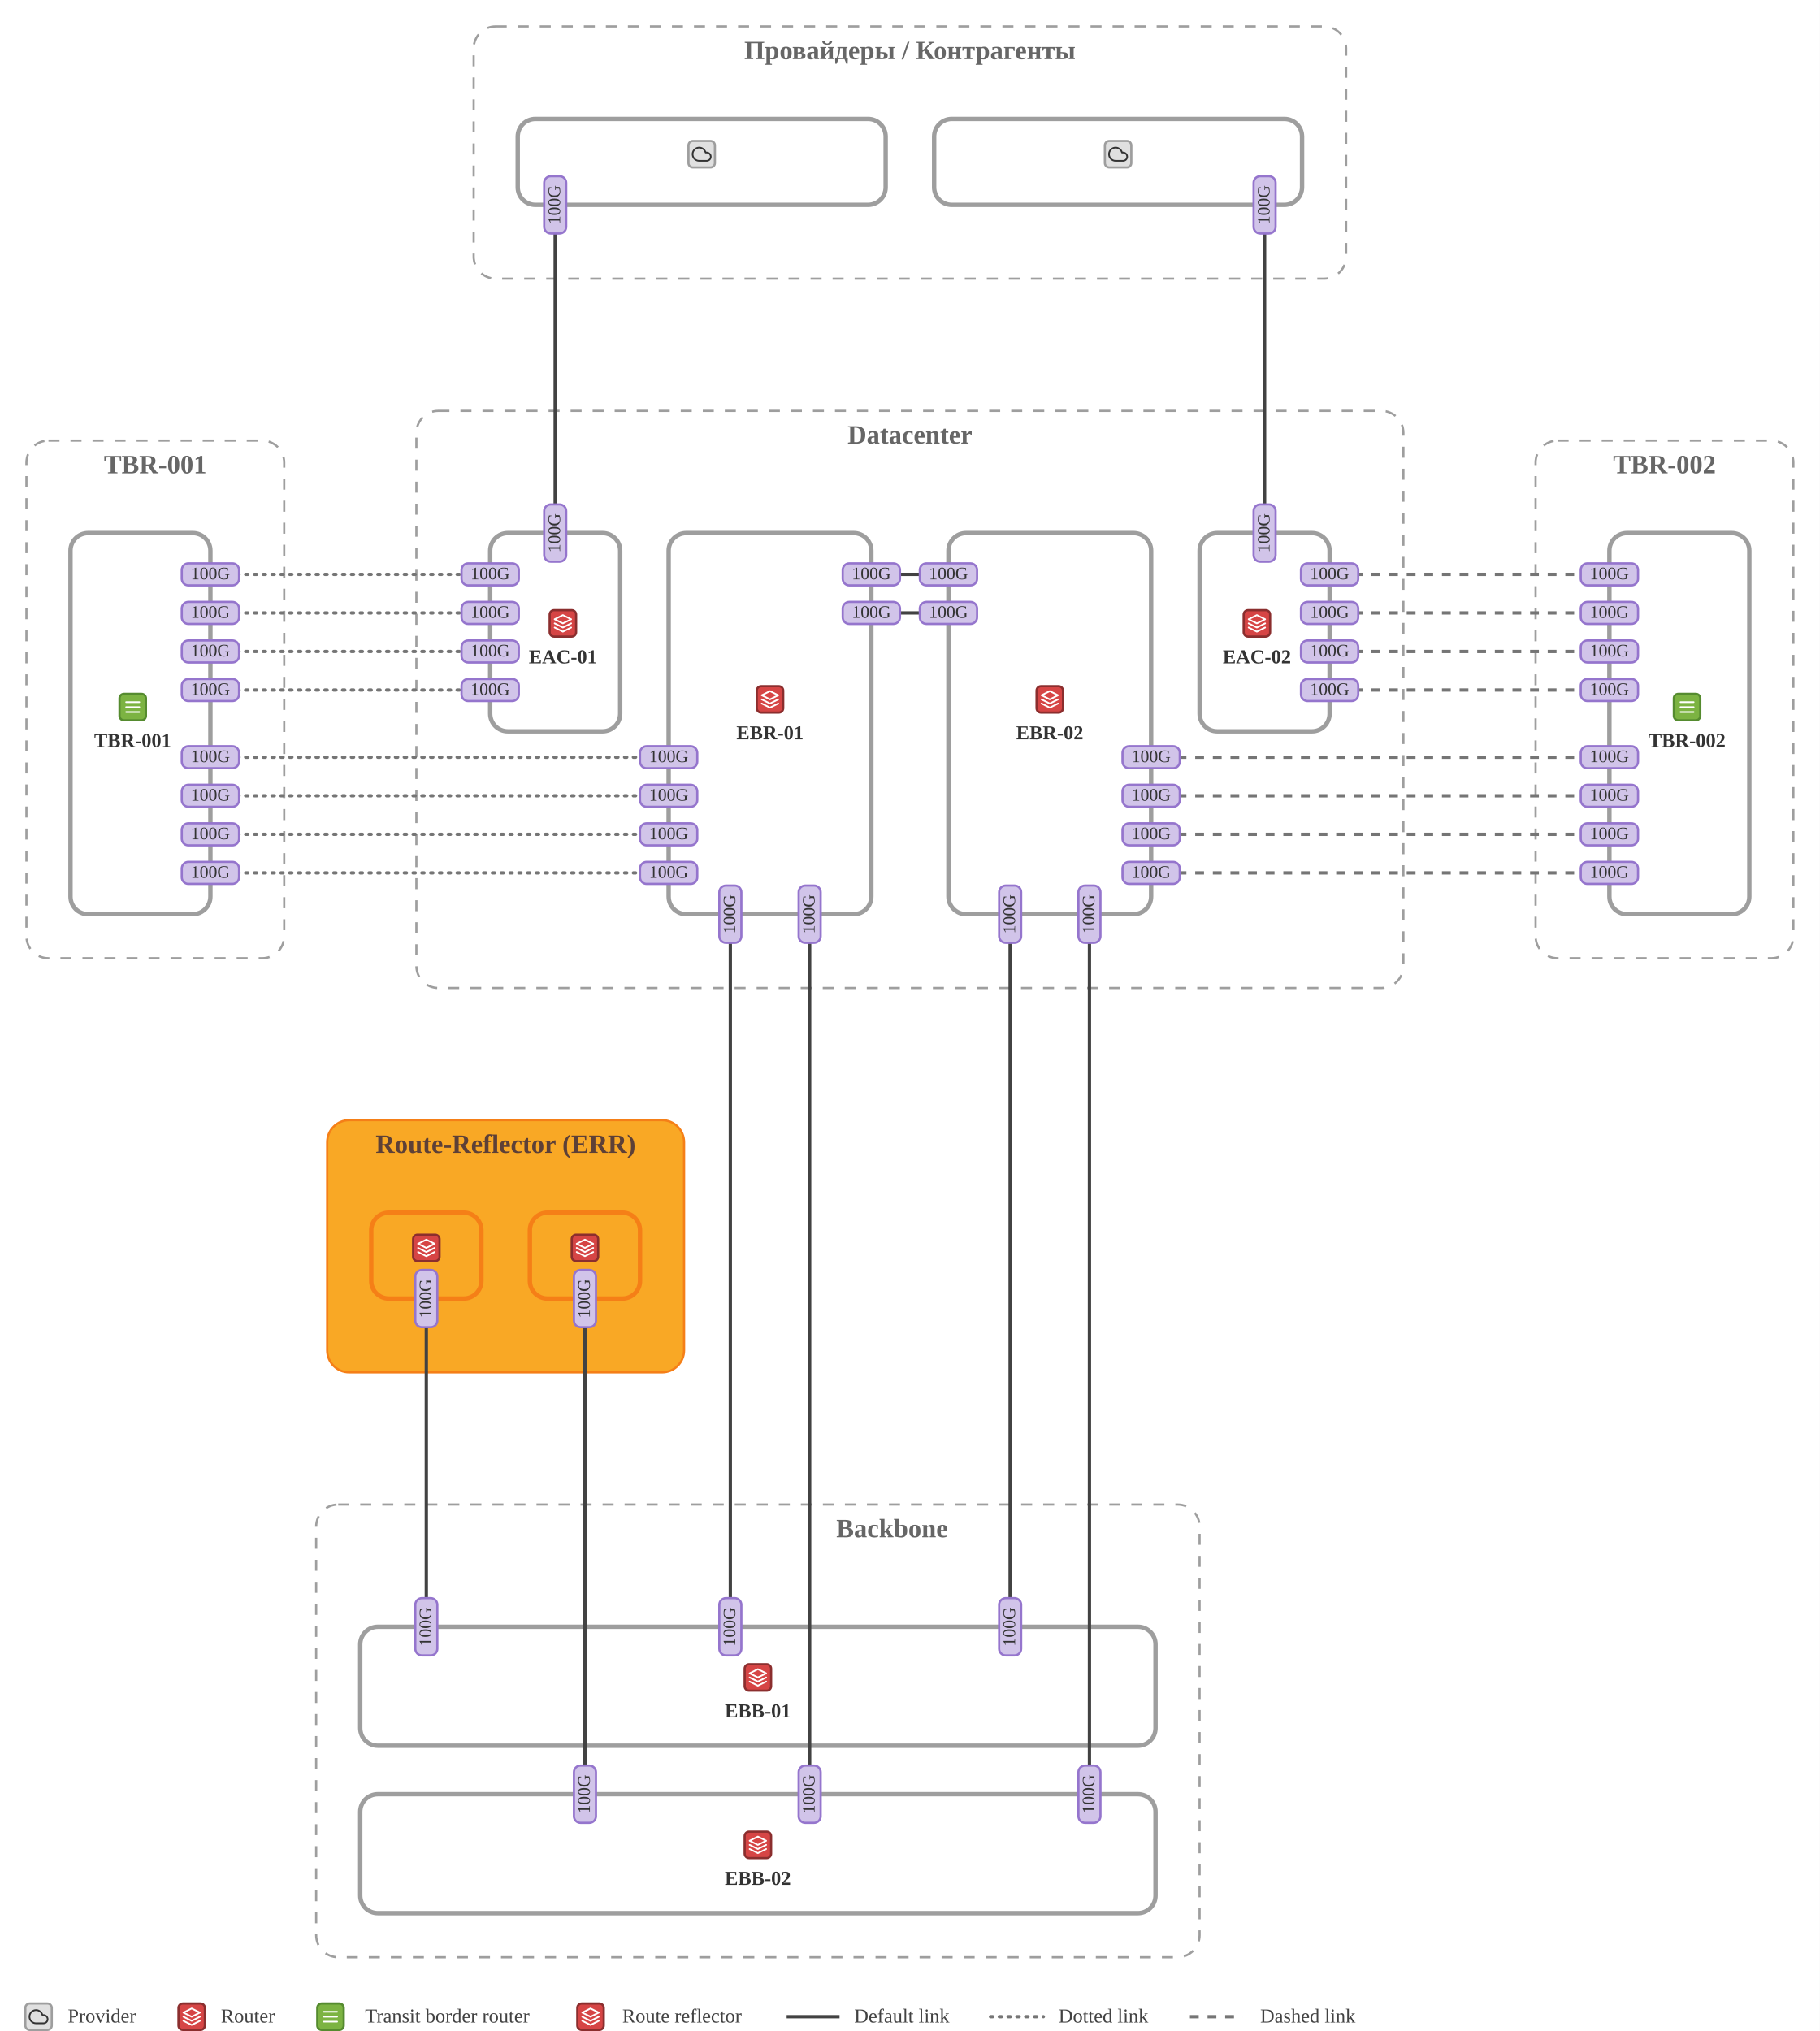
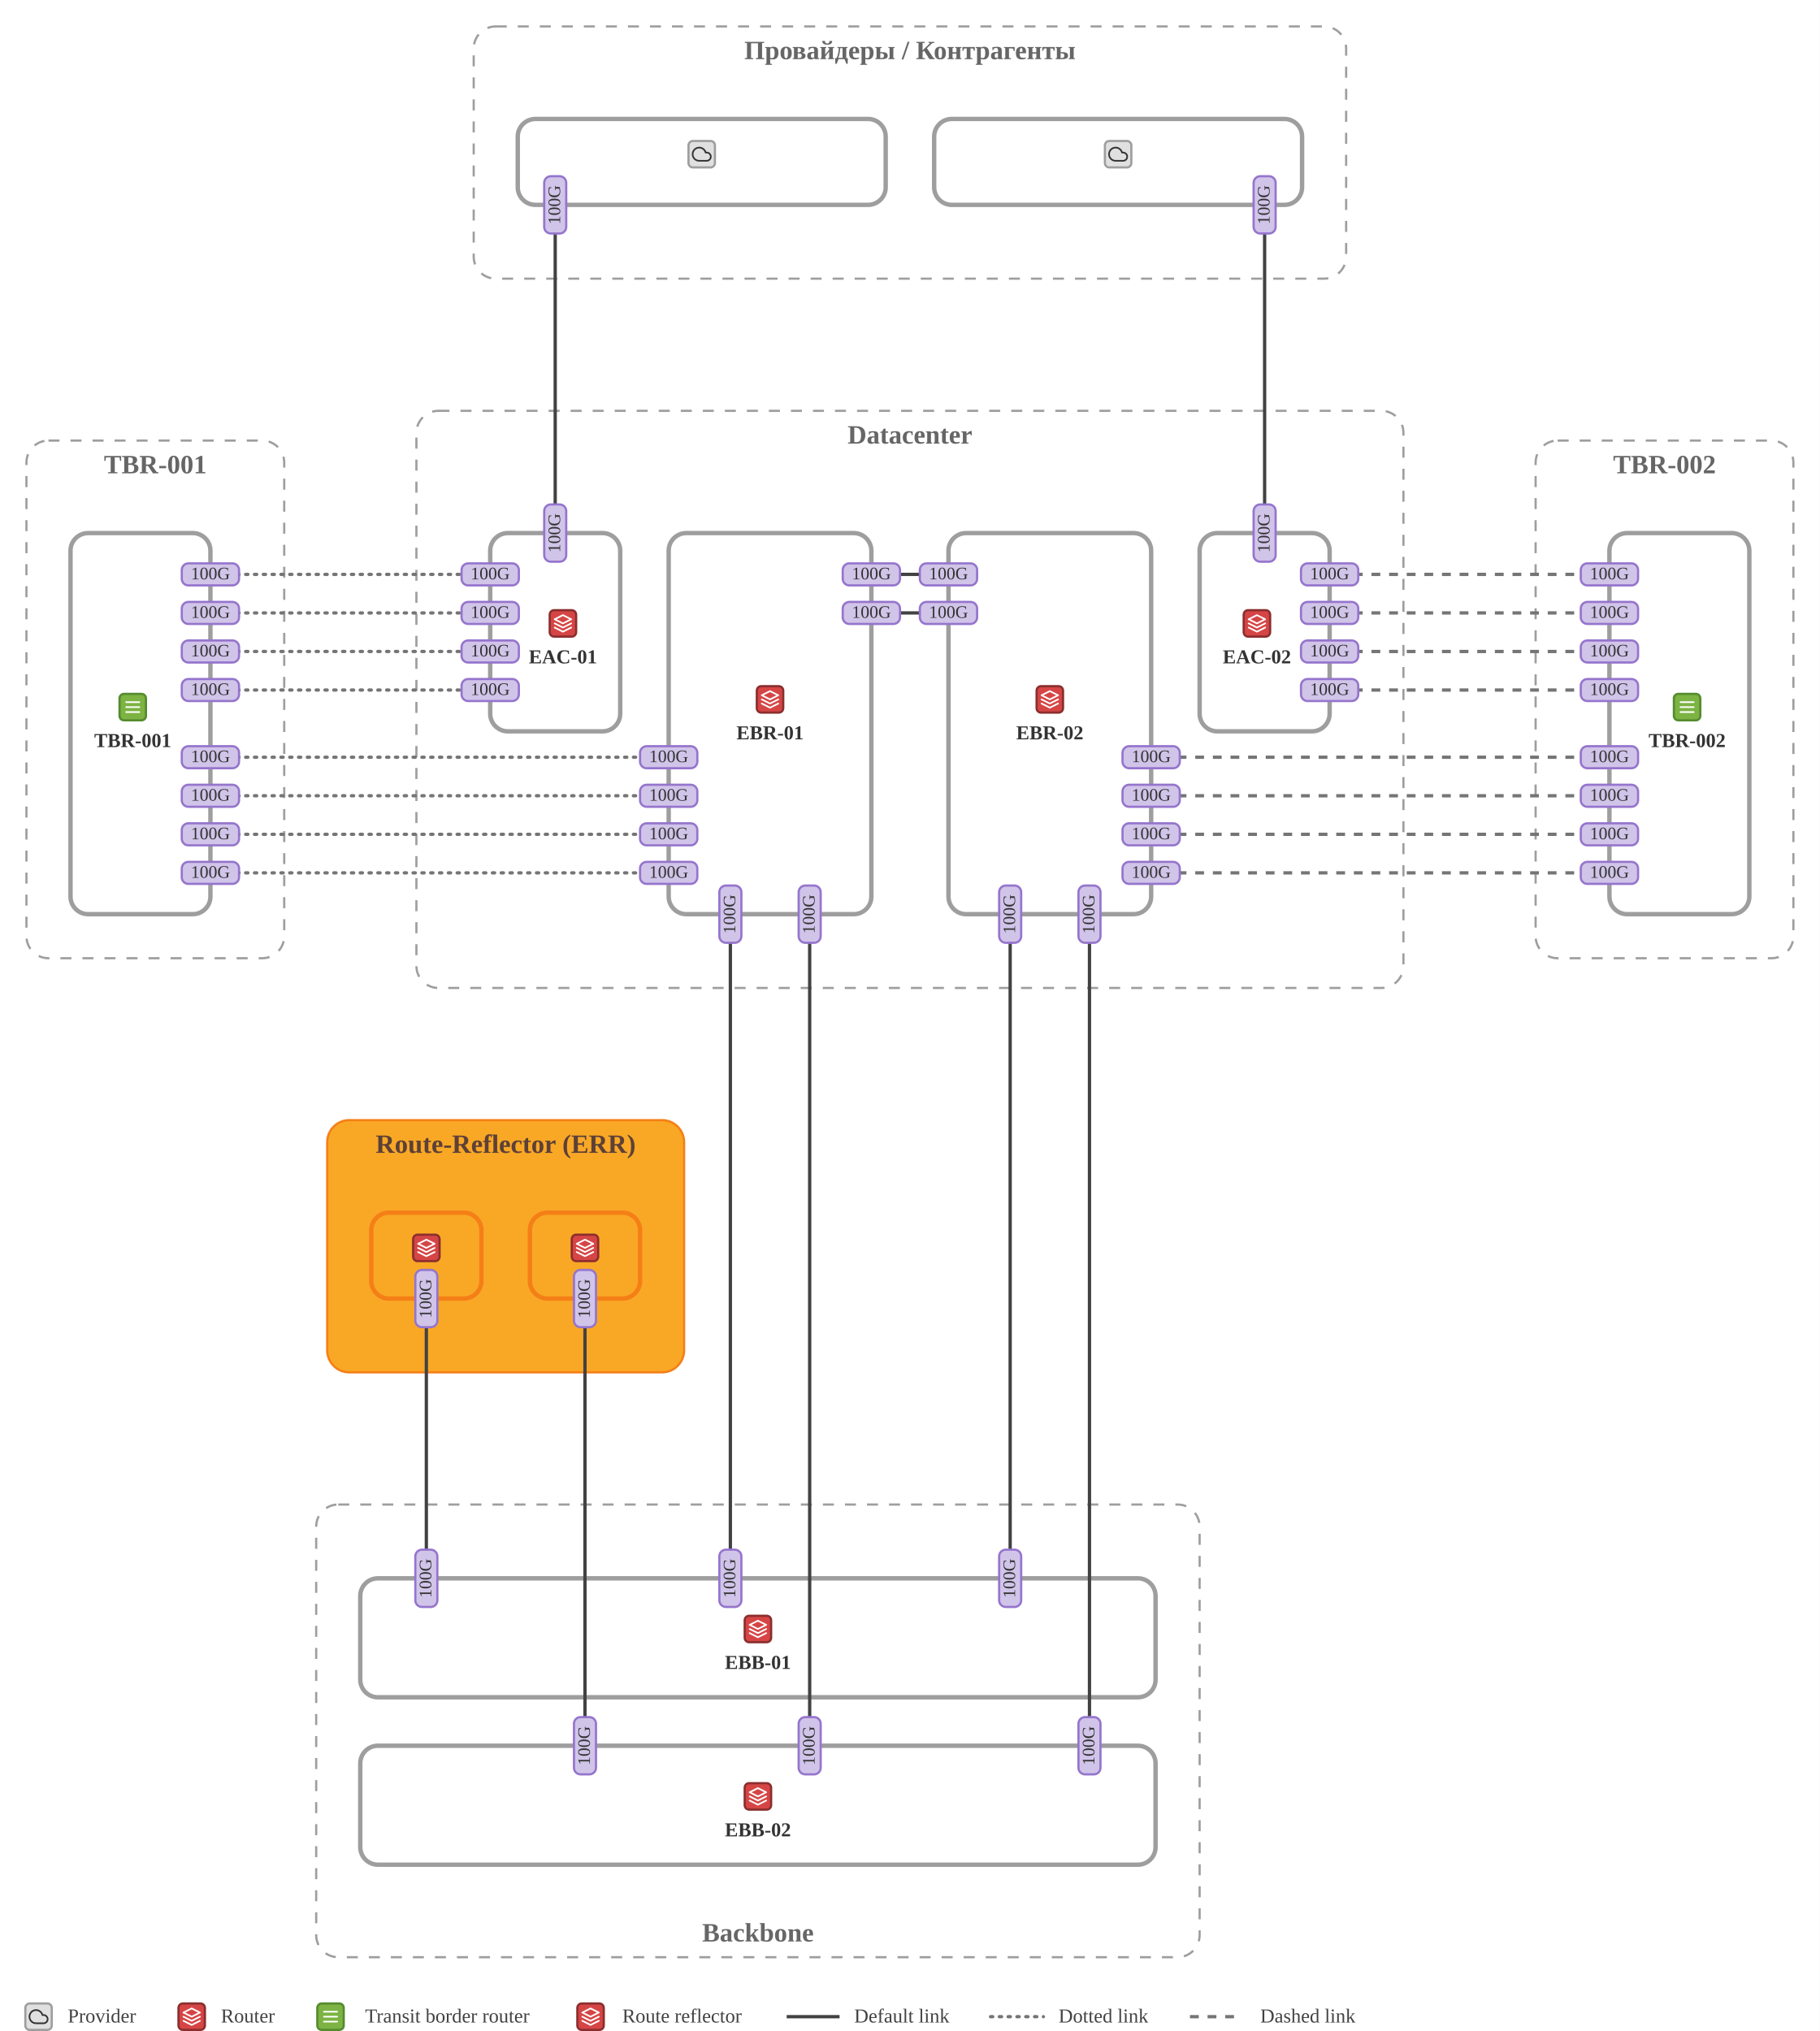
<svg xmlns="http://www.w3.org/2000/svg" class="portograph network" viewBox="0 0 826.039 922" width="826.039" height="922">
  <defs>
    <style type="text/css">.pg-canvas{fill:#ffffff}
.group-box{fill:none;stroke:#9e9e9e;stroke-dasharray:5 5}
.group-label{fill:#666666}
.node-body{fill:#ffffff;stroke:#9e9e9e}
.node-label{fill:#333333}
.node-description{fill:#333333;fill-opacity:0.8}
.icon-tile{fill:#ffffff;stroke:#9e9e9e}
.node-icon{fill:none;stroke:#333333;stroke-linecap:round;stroke-linejoin:round}
.pill{fill:#d1c4e9;stroke:#9575cd}
.pill-label{fill:#333333}
.link-line{fill:none;stroke:#424242}
.link-label{fill:#666666}
.legend-label{fill:#424242}
.overlay-line{stroke:#607d8b;stroke-opacity:0.45}
.overlay-endpoint{fill:#607d8b;stroke:none}
.icon-tile.provider{fill:#e0e0e0;stroke:#9e9e9e}
.node-icon.provider{stroke:#333333}
.icon-tile.router{fill:#d64545;stroke:#8b2e2e}
.node-icon.router{stroke:#ffffff}
.icon-tile.tbr{fill:#7cb342;stroke:#558b2f}
.node-icon.tbr{stroke:#ffffff}
.icon-tile.rr{fill:#d64545;stroke:#8b2e2e}
.node-icon.rr{stroke:#ffffff}
.node-body.rr{fill:#f9a825;stroke:#f57f17}
.group-box.rr{fill:#f9a825;stroke:#f57f17;stroke-dasharray:none}
.group-label.rr{fill:#5d4037}
.node-label.rr{fill:#ffffff}
.link-line.dotted{stroke:#757575;stroke-dasharray:1 3;stroke-linecap:round}
.link-line.dashed{stroke:#757575;stroke-dasharray:4 4}
.pg-w-1{stroke-width:1px!important}
.pg-w-1_5{stroke-width:1.5px!important}
.pg-w-2{stroke-width:2px!important}
.pg-f-8-400{font-family:Arial, Helvetica, sans-serif!important;font-size:8px!important;font-weight:400!important;letter-spacing:normal!important;font-stretch:normal!important;text-transform:none!important;word-spacing:normal!important;writing-mode:horizontal-tb!important;dominant-baseline:auto!important}
.pg-f-9-700{font-family:Arial, Helvetica, sans-serif!important;font-size:9px!important;font-weight:700!important;letter-spacing:normal!important;font-stretch:normal!important;text-transform:none!important;word-spacing:normal!important;writing-mode:horizontal-tb!important;dominant-baseline:auto!important}
.pg-f-12-700{font-family:Arial, Helvetica, sans-serif!important;font-size:12px!important;font-weight:700!important;letter-spacing:normal!important;font-stretch:normal!important;text-transform:none!important;word-spacing:normal!important;writing-mode:horizontal-tb!important;dominant-baseline:auto!important}
.pg-f-9-400{font-family:Arial, Helvetica, sans-serif!important;font-size:9px!important;font-weight:400!important;letter-spacing:normal!important;font-stretch:normal!important;text-transform:none!important;word-spacing:normal!important;writing-mode:horizontal-tb!important;dominant-baseline:auto!important}</style>
    <symbol id="pg-icon-cloud" viewBox="0 0 24 24">
      <path d="M18 10h-1.26A8 8 0 109 20h9a5 5 0 000-10z" />
    </symbol>
    <symbol id="pg-icon-router" viewBox="0 0 24 24">
      <path d="M12 2L2 7l10 5 10-5-10-5zM2 17l10 5 10-5M2 12l10 5 10-5" />
    </symbol>
    <symbol id="pg-icon-switch" viewBox="0 0 24 24">
      <path d="M4 6h16M4 12h16M4 18h16" />
    </symbol>
  </defs>
  <rect class="pg-canvas" x="0" y="0" width="826.039" height="922" />
  <g class="groups">
    <g class="group" data-id="providers" data-node-class="provider">
      <rect class="group-box provider pg-w-1" x="215.015" y="12" width="396.01" height="114.5" rx="10" ry="10" />
    </g>
    <g class="group" data-id="datacenter" data-node-class="router">
      <rect class="group-box router pg-w-1" x="189.01" y="186.5" width="448.02" height="262" rx="10" ry="10" />
    </g>
    <g class="group" data-id="tbr-left" data-node-class="tbr">
      <rect class="group-box tbr pg-w-1" x="12" y="200" width="117.01" height="235" rx="10" ry="10" />
    </g>
    <g class="group" data-id="tbr-right" data-node-class="tbr">
      <rect class="group-box tbr pg-w-1" x="697.029" y="200" width="117.01" height="235" rx="10" ry="10" />
    </g>
    <g class="group" data-id="route-reflector" data-node-class="rr">
      <rect class="group-box rr pg-w-1" x="148.524" y="508.5" width="162" height="114.5" rx="10" ry="10" />
    </g>
    <g class="group" data-id="backbone" data-node-class="router">
      <rect class="group-box router pg-w-1" x="143.524" y="683" width="400.995" height="205.5" rx="10" ry="10" />
    </g>
  </g>
  <g class="nodes crossed-bars">
    <g class="node router" data-owner="EBB-01">
-       <rect class="node-body router pg-w-2" x="163.524" y="738.5" width="360.995" height="54" rx="8" ry="8" />
+       <rect class="node-body router pg-w-2" x="163.524" y="716.5" width="360.995" height="54" rx="8" ry="8" />
    </g>
  </g>
  <g class="links">
    <g class="link" data-id="link-1">
      <path class="link-line pg-w-1_5" d="M252.015 93 L252.015 242" />
    </g>
    <g class="link" data-id="link-2">
      <path class="link-line pg-w-1_5" d="M574.024 93 L574.024 242" />
    </g>
    <g class="link" data-id="link-3">
      <path class="link-line pg-w-1_5" d="M395.52 278.25 L430.52 278.25" />
    </g>
    <g class="link" data-id="link-4">
      <path class="link-line pg-w-1_5" d="M395.52 260.75 L430.52 260.75" />
    </g>
    <g class="link dotted" data-id="link-5">
      <path class="link-line dotted pg-w-1_5" d="M95.51 260.75 L222.51 260.75" />
    </g>
    <g class="link dotted" data-id="link-6">
      <path class="link-line dotted pg-w-1_5" d="M95.51 343.75 L303.52 343.75" />
    </g>
    <g class="link dotted" data-id="link-7">
      <path class="link-line dotted pg-w-1_5" d="M95.51 278.25 L222.51 278.25" />
    </g>
    <g class="link dotted" data-id="link-8">
      <path class="link-line dotted pg-w-1_5" d="M95.51 361.25 L303.52 361.25" />
    </g>
    <g class="link dotted" data-id="link-9">
      <path class="link-line dotted pg-w-1_5" d="M95.51 295.75 L222.51 295.75" />
    </g>
    <g class="link dotted" data-id="link-10">
      <path class="link-line dotted pg-w-1_5" d="M95.51 378.75 L303.52 378.75" />
    </g>
    <g class="link dotted" data-id="link-11">
      <path class="link-line dotted pg-w-1_5" d="M95.51 313.25 L222.51 313.25" />
    </g>
    <g class="link dotted" data-id="link-12">
      <path class="link-line dotted pg-w-1_5" d="M95.51 396.25 L303.52 396.25" />
    </g>
    <g class="link dashed" data-id="link-13">
      <path class="link-line dashed pg-w-1_5" d="M730.529 260.75 L603.529 260.75" />
    </g>
    <g class="link dashed" data-id="link-14">
      <path class="link-line dashed pg-w-1_5" d="M730.529 343.75 L522.52 343.75" />
    </g>
    <g class="link dashed" data-id="link-15">
      <path class="link-line dashed pg-w-1_5" d="M730.529 278.25 L603.529 278.25" />
    </g>
    <g class="link dashed" data-id="link-16">
      <path class="link-line dashed pg-w-1_5" d="M730.529 361.25 L522.52 361.25" />
    </g>
    <g class="link dashed" data-id="link-17">
      <path class="link-line dashed pg-w-1_5" d="M730.529 295.75 L603.529 295.75" />
    </g>
    <g class="link dashed" data-id="link-18">
      <path class="link-line dashed pg-w-1_5" d="M730.529 378.75 L522.52 378.75" />
    </g>
    <g class="link dashed" data-id="link-19">
      <path class="link-line dashed pg-w-1_5" d="M730.529 313.25 L603.529 313.25" />
    </g>
    <g class="link dashed" data-id="link-20">
      <path class="link-line dashed pg-w-1_5" d="M730.529 396.25 L522.52 396.25" />
    </g>
    <g class="link" data-id="link-21">
-       <path class="link-line pg-w-1_5" d="M331.52 415 L331.52 497.75 L331.52 633.75 L331.52 738.5" />
+       <path class="link-line pg-w-1_5" d="M331.52 415 L331.52 497.75 L331.52 633.75 L331.52 716.5" />
    </g>
    <g class="link" data-id="link-22">
-       <path class="link-line pg-w-1_5" d="M193.524 589.5 L193.524 738.5" />
+       <path class="link-line pg-w-1_5" d="M193.524 589.5 L193.524 716.5" />
    </g>
    <g class="link" data-id="link-23">
-       <path class="link-line pg-w-1_5" d="M458.52 415 L458.52 497.75 L458.52 633.75 L458.52 738.5" />
+       <path class="link-line pg-w-1_5" d="M458.52 415 L458.52 497.75 L458.52 633.75 L458.52 716.5" />
    </g>
    <g class="link" data-id="link-24">
-       <path class="link-line pg-w-1_5" d="M367.52 415 L367.52 497.75 L367.52 633.75 L367.52 814.5" />
+       <path class="link-line pg-w-1_5" d="M367.52 415 L367.52 497.75 L367.52 633.75 L367.52 792.5" />
    </g>
    <g class="link" data-id="link-25">
-       <path class="link-line pg-w-1_5" d="M265.524 589.5 L265.524 814.5" />
+       <path class="link-line pg-w-1_5" d="M265.524 589.5 L265.524 792.5" />
    </g>
    <g class="link" data-id="link-26">
-       <path class="link-line pg-w-1_5" d="M494.52 415 L494.52 497.75 L494.52 633.75 L494.52 814.5" />
+       <path class="link-line pg-w-1_5" d="M494.52 415 L494.52 497.75 L494.52 633.75 L494.52 792.5" />
    </g>
  </g>
  <g class="nodes">
    <g class="node provider" data-id="provider-1">
      <rect class="node-body provider pg-w-2" x="235.015" y="54" width="167.005" height="39" rx="8" ry="8" />
      <rect class="icon-tile provider pg-w-1" x="312.517" y="64" width="12" height="12" rx="2" ry="2" />
      <use class="node-icon provider pg-w-2" href="#pg-icon-cloud" x="314.017" y="65.5" width="9" height="9" />
      <g class="port" data-id="provider-1.100G#1">
        <rect class="pill provider pg-w-1" x="247.015" y="80" width="10" height="26" rx="3" ry="3" />
        <text class="pill-label provider pg-f-8-400" data-owner="provider-1.100G#1" text-anchor="middle" transform="rotate(-90 252.0146 93)">
          <tspan x="252.015" y="95.242">100G</tspan>
        </text>
      </g>
    </g>
    <g class="node provider" data-id="provider-2">
      <rect class="node-body provider pg-w-2" x="424.02" y="54" width="167.005" height="39" rx="8" ry="8" />
      <rect class="icon-tile provider pg-w-1" x="501.522" y="64" width="12" height="12" rx="2" ry="2" />
      <use class="node-icon provider pg-w-2" href="#pg-icon-cloud" x="503.022" y="65.5" width="9" height="9" />
      <g class="port" data-id="provider-2.100G#1">
        <rect class="pill provider pg-w-1" x="569.024" y="80" width="10" height="26" rx="3" ry="3" />
        <text class="pill-label provider pg-f-8-400" data-owner="provider-2.100G#1" text-anchor="middle" transform="rotate(-90 574.0244 93)">
          <tspan x="574.024" y="95.242">100G</tspan>
        </text>
      </g>
    </g>
    <g class="node router" data-id="EAC-01">
      <rect class="node-body router pg-w-2" x="222.51" y="242" width="59.01" height="90" rx="8" ry="8" />
      <rect class="icon-tile router pg-w-1" x="249.515" y="277" width="12" height="12" rx="2" ry="2" />
      <use class="node-icon router pg-w-2" href="#pg-icon-router" x="251.015" y="278.5" width="9" height="9" />
      <text class="node-label router pg-f-9-700" data-owner="EAC-01" text-anchor="middle">
        <tspan x="255.515" y="301.147">EAC-01</tspan>
      </text>
      <g class="port" data-id="EAC-01.100G#1">
        <rect class="pill router pg-w-1" x="247.015" y="229" width="10" height="26" rx="3" ry="3" />
        <text class="pill-label router pg-f-8-400" data-owner="EAC-01.100G#1" text-anchor="middle" transform="rotate(-90 252.0146 242)">
          <tspan x="252.015" y="244.242">100G</tspan>
        </text>
      </g>
      <g class="port" data-id="EAC-01.100G#2">
        <rect class="pill router pg-w-1" x="209.51" y="255.75" width="26" height="10" rx="3" ry="3" />
        <text class="pill-label router pg-f-8-400" data-owner="EAC-01.100G#2" text-anchor="middle">
          <tspan x="222.51" y="262.992">100G</tspan>
        </text>
      </g>
      <g class="port" data-id="EAC-01.100G#3">
        <rect class="pill router pg-w-1" x="209.51" y="273.25" width="26" height="10" rx="3" ry="3" />
        <text class="pill-label router pg-f-8-400" data-owner="EAC-01.100G#3" text-anchor="middle">
          <tspan x="222.51" y="280.492">100G</tspan>
        </text>
      </g>
      <g class="port" data-id="EAC-01.100G#4">
        <rect class="pill router pg-w-1" x="209.51" y="290.75" width="26" height="10" rx="3" ry="3" />
        <text class="pill-label router pg-f-8-400" data-owner="EAC-01.100G#4" text-anchor="middle">
          <tspan x="222.51" y="297.992">100G</tspan>
        </text>
      </g>
      <g class="port" data-id="EAC-01.100G#5">
        <rect class="pill router pg-w-1" x="209.51" y="308.25" width="26" height="10" rx="3" ry="3" />
        <text class="pill-label router pg-f-8-400" data-owner="EAC-01.100G#5" text-anchor="middle">
          <tspan x="222.51" y="315.492">100G</tspan>
        </text>
      </g>
    </g>
    <g class="node router" data-id="EBR-01">
      <rect class="node-body router pg-w-2" x="303.52" y="242" width="92" height="173" rx="8" ry="8" />
      <rect class="icon-tile router pg-w-1" x="343.52" y="311.5" width="12" height="12" rx="2" ry="2" />
      <use class="node-icon router pg-w-2" href="#pg-icon-router" x="345.02" y="313" width="9" height="9" />
      <text class="node-label router pg-f-9-700" data-owner="EBR-01" text-anchor="middle">
        <tspan x="349.52" y="335.647">EBR-01</tspan>
      </text>
      <g class="port" data-id="EBR-01.100G#1">
        <rect class="pill router pg-w-1" x="382.52" y="273.25" width="26" height="10" rx="3" ry="3" />
        <text class="pill-label router pg-f-8-400" data-owner="EBR-01.100G#1" text-anchor="middle">
          <tspan x="395.52" y="280.492">100G</tspan>
        </text>
      </g>
      <g class="port" data-id="EBR-01.100G#2">
        <rect class="pill router pg-w-1" x="382.52" y="255.75" width="26" height="10" rx="3" ry="3" />
        <text class="pill-label router pg-f-8-400" data-owner="EBR-01.100G#2" text-anchor="middle">
          <tspan x="395.52" y="262.992">100G</tspan>
        </text>
      </g>
      <g class="port" data-id="EBR-01.100G#3">
        <rect class="pill router pg-w-1" x="290.52" y="338.75" width="26" height="10" rx="3" ry="3" />
        <text class="pill-label router pg-f-8-400" data-owner="EBR-01.100G#3" text-anchor="middle">
          <tspan x="303.52" y="345.992">100G</tspan>
        </text>
      </g>
      <g class="port" data-id="EBR-01.100G#4">
        <rect class="pill router pg-w-1" x="290.52" y="356.25" width="26" height="10" rx="3" ry="3" />
        <text class="pill-label router pg-f-8-400" data-owner="EBR-01.100G#4" text-anchor="middle">
          <tspan x="303.52" y="363.492">100G</tspan>
        </text>
      </g>
      <g class="port" data-id="EBR-01.100G#5">
        <rect class="pill router pg-w-1" x="290.52" y="373.75" width="26" height="10" rx="3" ry="3" />
        <text class="pill-label router pg-f-8-400" data-owner="EBR-01.100G#5" text-anchor="middle">
          <tspan x="303.52" y="380.992">100G</tspan>
        </text>
      </g>
      <g class="port" data-id="EBR-01.100G#6">
        <rect class="pill router pg-w-1" x="290.52" y="391.25" width="26" height="10" rx="3" ry="3" />
        <text class="pill-label router pg-f-8-400" data-owner="EBR-01.100G#6" text-anchor="middle">
          <tspan x="303.52" y="398.492">100G</tspan>
        </text>
      </g>
      <g class="port" data-id="EBR-01.100G#7">
        <rect class="pill router pg-w-1" x="326.52" y="402" width="10" height="26" rx="3" ry="3" />
        <text class="pill-label router pg-f-8-400" data-owner="EBR-01.100G#7" text-anchor="middle" transform="rotate(-90 331.5195 415)">
          <tspan x="331.52" y="417.242">100G</tspan>
        </text>
      </g>
      <g class="port" data-id="EBR-01.100G#8">
        <rect class="pill router pg-w-1" x="362.52" y="402" width="10" height="26" rx="3" ry="3" />
        <text class="pill-label router pg-f-8-400" data-owner="EBR-01.100G#8" text-anchor="middle" transform="rotate(-90 367.5195 415)">
          <tspan x="367.52" y="417.242">100G</tspan>
        </text>
      </g>
    </g>
    <g class="node router" data-id="EBR-02">
      <rect class="node-body router pg-w-2" x="430.52" y="242" width="92" height="173" rx="8" ry="8" />
      <rect class="icon-tile router pg-w-1" x="470.52" y="311.5" width="12" height="12" rx="2" ry="2" />
      <use class="node-icon router pg-w-2" href="#pg-icon-router" x="472.02" y="313" width="9" height="9" />
      <text class="node-label router pg-f-9-700" data-owner="EBR-02" text-anchor="middle">
        <tspan x="476.52" y="335.647">EBR-02</tspan>
      </text>
      <g class="port" data-id="EBR-02.100G#1">
        <rect class="pill router pg-w-1" x="417.52" y="273.25" width="26" height="10" rx="3" ry="3" />
        <text class="pill-label router pg-f-8-400" data-owner="EBR-02.100G#1" text-anchor="middle">
          <tspan x="430.52" y="280.492">100G</tspan>
        </text>
      </g>
      <g class="port" data-id="EBR-02.100G#2">
        <rect class="pill router pg-w-1" x="417.52" y="255.75" width="26" height="10" rx="3" ry="3" />
        <text class="pill-label router pg-f-8-400" data-owner="EBR-02.100G#2" text-anchor="middle">
          <tspan x="430.52" y="262.992">100G</tspan>
        </text>
      </g>
      <g class="port" data-id="EBR-02.100G#3">
        <rect class="pill router pg-w-1" x="509.52" y="338.75" width="26" height="10" rx="3" ry="3" />
        <text class="pill-label router pg-f-8-400" data-owner="EBR-02.100G#3" text-anchor="middle">
          <tspan x="522.52" y="345.992">100G</tspan>
        </text>
      </g>
      <g class="port" data-id="EBR-02.100G#4">
        <rect class="pill router pg-w-1" x="509.52" y="356.25" width="26" height="10" rx="3" ry="3" />
        <text class="pill-label router pg-f-8-400" data-owner="EBR-02.100G#4" text-anchor="middle">
          <tspan x="522.52" y="363.492">100G</tspan>
        </text>
      </g>
      <g class="port" data-id="EBR-02.100G#5">
        <rect class="pill router pg-w-1" x="509.52" y="373.75" width="26" height="10" rx="3" ry="3" />
        <text class="pill-label router pg-f-8-400" data-owner="EBR-02.100G#5" text-anchor="middle">
          <tspan x="522.52" y="380.992">100G</tspan>
        </text>
      </g>
      <g class="port" data-id="EBR-02.100G#6">
        <rect class="pill router pg-w-1" x="509.52" y="391.25" width="26" height="10" rx="3" ry="3" />
        <text class="pill-label router pg-f-8-400" data-owner="EBR-02.100G#6" text-anchor="middle">
          <tspan x="522.52" y="398.492">100G</tspan>
        </text>
      </g>
      <g class="port" data-id="EBR-02.100G#7">
        <rect class="pill router pg-w-1" x="453.52" y="402" width="10" height="26" rx="3" ry="3" />
        <text class="pill-label router pg-f-8-400" data-owner="EBR-02.100G#7" text-anchor="middle" transform="rotate(-90 458.5195 415)">
          <tspan x="458.52" y="417.242">100G</tspan>
        </text>
      </g>
      <g class="port" data-id="EBR-02.100G#8">
        <rect class="pill router pg-w-1" x="489.52" y="402" width="10" height="26" rx="3" ry="3" />
        <text class="pill-label router pg-f-8-400" data-owner="EBR-02.100G#8" text-anchor="middle" transform="rotate(-90 494.5195 415)">
          <tspan x="494.52" y="417.242">100G</tspan>
        </text>
      </g>
    </g>
    <g class="node router" data-id="EAC-02">
      <rect class="node-body router pg-w-2" x="544.52" y="242" width="59.01" height="90" rx="8" ry="8" />
      <rect class="icon-tile router pg-w-1" x="564.524" y="277" width="12" height="12" rx="2" ry="2" />
      <use class="node-icon router pg-w-2" href="#pg-icon-router" x="566.024" y="278.5" width="9" height="9" />
      <text class="node-label router pg-f-9-700" data-owner="EAC-02" text-anchor="middle">
        <tspan x="570.524" y="301.147">EAC-02</tspan>
      </text>
      <g class="port" data-id="EAC-02.100G#1">
        <rect class="pill router pg-w-1" x="569.024" y="229" width="10" height="26" rx="3" ry="3" />
        <text class="pill-label router pg-f-8-400" data-owner="EAC-02.100G#1" text-anchor="middle" transform="rotate(-90 574.0244 242)">
          <tspan x="574.024" y="244.242">100G</tspan>
        </text>
      </g>
      <g class="port" data-id="EAC-02.100G#2">
        <rect class="pill router pg-w-1" x="590.529" y="255.75" width="26" height="10" rx="3" ry="3" />
        <text class="pill-label router pg-f-8-400" data-owner="EAC-02.100G#2" text-anchor="middle">
          <tspan x="603.529" y="262.992">100G</tspan>
        </text>
      </g>
      <g class="port" data-id="EAC-02.100G#3">
        <rect class="pill router pg-w-1" x="590.529" y="273.25" width="26" height="10" rx="3" ry="3" />
        <text class="pill-label router pg-f-8-400" data-owner="EAC-02.100G#3" text-anchor="middle">
          <tspan x="603.529" y="280.492">100G</tspan>
        </text>
      </g>
      <g class="port" data-id="EAC-02.100G#4">
        <rect class="pill router pg-w-1" x="590.529" y="290.75" width="26" height="10" rx="3" ry="3" />
        <text class="pill-label router pg-f-8-400" data-owner="EAC-02.100G#4" text-anchor="middle">
          <tspan x="603.529" y="297.992">100G</tspan>
        </text>
      </g>
      <g class="port" data-id="EAC-02.100G#5">
        <rect class="pill router pg-w-1" x="590.529" y="308.25" width="26" height="10" rx="3" ry="3" />
        <text class="pill-label router pg-f-8-400" data-owner="EAC-02.100G#5" text-anchor="middle">
          <tspan x="603.529" y="315.492">100G</tspan>
        </text>
      </g>
    </g>
    <g class="node tbr" data-id="TBR-001">
      <rect class="node-body tbr pg-w-2" x="32" y="242" width="63.51" height="173" rx="8" ry="8" />
      <rect class="icon-tile tbr pg-w-1" x="54.255" y="315" width="12" height="12" rx="2" ry="2" />
      <use class="node-icon tbr pg-w-2" href="#pg-icon-switch" x="55.755" y="316.5" width="9" height="9" />
      <text class="node-label tbr pg-f-9-700" data-owner="TBR-001" text-anchor="middle">
        <tspan x="60.255" y="339.147">TBR-001</tspan>
      </text>
      <g class="port" data-id="TBR-001.100G#1">
        <rect class="pill tbr pg-w-1" x="82.51" y="255.75" width="26" height="10" rx="3" ry="3" />
        <text class="pill-label tbr pg-f-8-400" data-owner="TBR-001.100G#1" text-anchor="middle">
          <tspan x="95.51" y="262.992">100G</tspan>
        </text>
      </g>
      <g class="port" data-id="TBR-001.100G#2">
        <rect class="pill tbr pg-w-1" x="82.51" y="338.75" width="26" height="10" rx="3" ry="3" />
        <text class="pill-label tbr pg-f-8-400" data-owner="TBR-001.100G#2" text-anchor="middle">
          <tspan x="95.51" y="345.992">100G</tspan>
        </text>
      </g>
      <g class="port" data-id="TBR-001.100G#3">
        <rect class="pill tbr pg-w-1" x="82.51" y="273.25" width="26" height="10" rx="3" ry="3" />
        <text class="pill-label tbr pg-f-8-400" data-owner="TBR-001.100G#3" text-anchor="middle">
          <tspan x="95.51" y="280.492">100G</tspan>
        </text>
      </g>
      <g class="port" data-id="TBR-001.100G#4">
        <rect class="pill tbr pg-w-1" x="82.51" y="356.25" width="26" height="10" rx="3" ry="3" />
        <text class="pill-label tbr pg-f-8-400" data-owner="TBR-001.100G#4" text-anchor="middle">
          <tspan x="95.51" y="363.492">100G</tspan>
        </text>
      </g>
      <g class="port" data-id="TBR-001.100G#5">
        <rect class="pill tbr pg-w-1" x="82.51" y="290.75" width="26" height="10" rx="3" ry="3" />
        <text class="pill-label tbr pg-f-8-400" data-owner="TBR-001.100G#5" text-anchor="middle">
          <tspan x="95.51" y="297.992">100G</tspan>
        </text>
      </g>
      <g class="port" data-id="TBR-001.100G#6">
        <rect class="pill tbr pg-w-1" x="82.51" y="373.75" width="26" height="10" rx="3" ry="3" />
        <text class="pill-label tbr pg-f-8-400" data-owner="TBR-001.100G#6" text-anchor="middle">
          <tspan x="95.51" y="380.992">100G</tspan>
        </text>
      </g>
      <g class="port" data-id="TBR-001.100G#7">
        <rect class="pill tbr pg-w-1" x="82.51" y="308.25" width="26" height="10" rx="3" ry="3" />
        <text class="pill-label tbr pg-f-8-400" data-owner="TBR-001.100G#7" text-anchor="middle">
          <tspan x="95.51" y="315.492">100G</tspan>
        </text>
      </g>
      <g class="port" data-id="TBR-001.100G#8">
        <rect class="pill tbr pg-w-1" x="82.51" y="391.25" width="26" height="10" rx="3" ry="3" />
        <text class="pill-label tbr pg-f-8-400" data-owner="TBR-001.100G#8" text-anchor="middle">
          <tspan x="95.51" y="398.492">100G</tspan>
        </text>
      </g>
    </g>
    <g class="node tbr" data-id="TBR-002">
      <rect class="node-body tbr pg-w-2" x="730.529" y="242" width="63.51" height="173" rx="8" ry="8" />
      <rect class="icon-tile tbr pg-w-1" x="759.784" y="315" width="12" height="12" rx="2" ry="2" />
      <use class="node-icon tbr pg-w-2" href="#pg-icon-switch" x="761.284" y="316.5" width="9" height="9" />
      <text class="node-label tbr pg-f-9-700" data-owner="TBR-002" text-anchor="middle">
        <tspan x="765.784" y="339.147">TBR-002</tspan>
      </text>
      <g class="port" data-id="TBR-002.100G#1">
        <rect class="pill tbr pg-w-1" x="717.529" y="255.75" width="26" height="10" rx="3" ry="3" />
        <text class="pill-label tbr pg-f-8-400" data-owner="TBR-002.100G#1" text-anchor="middle">
          <tspan x="730.529" y="262.992">100G</tspan>
        </text>
      </g>
      <g class="port" data-id="TBR-002.100G#2">
        <rect class="pill tbr pg-w-1" x="717.529" y="338.75" width="26" height="10" rx="3" ry="3" />
        <text class="pill-label tbr pg-f-8-400" data-owner="TBR-002.100G#2" text-anchor="middle">
          <tspan x="730.529" y="345.992">100G</tspan>
        </text>
      </g>
      <g class="port" data-id="TBR-002.100G#3">
        <rect class="pill tbr pg-w-1" x="717.529" y="273.25" width="26" height="10" rx="3" ry="3" />
        <text class="pill-label tbr pg-f-8-400" data-owner="TBR-002.100G#3" text-anchor="middle">
          <tspan x="730.529" y="280.492">100G</tspan>
        </text>
      </g>
      <g class="port" data-id="TBR-002.100G#4">
        <rect class="pill tbr pg-w-1" x="717.529" y="356.25" width="26" height="10" rx="3" ry="3" />
        <text class="pill-label tbr pg-f-8-400" data-owner="TBR-002.100G#4" text-anchor="middle">
          <tspan x="730.529" y="363.492">100G</tspan>
        </text>
      </g>
      <g class="port" data-id="TBR-002.100G#5">
        <rect class="pill tbr pg-w-1" x="717.529" y="290.75" width="26" height="10" rx="3" ry="3" />
        <text class="pill-label tbr pg-f-8-400" data-owner="TBR-002.100G#5" text-anchor="middle">
          <tspan x="730.529" y="297.992">100G</tspan>
        </text>
      </g>
      <g class="port" data-id="TBR-002.100G#6">
        <rect class="pill tbr pg-w-1" x="717.529" y="373.75" width="26" height="10" rx="3" ry="3" />
        <text class="pill-label tbr pg-f-8-400" data-owner="TBR-002.100G#6" text-anchor="middle">
          <tspan x="730.529" y="380.992">100G</tspan>
        </text>
      </g>
      <g class="port" data-id="TBR-002.100G#7">
        <rect class="pill tbr pg-w-1" x="717.529" y="308.25" width="26" height="10" rx="3" ry="3" />
        <text class="pill-label tbr pg-f-8-400" data-owner="TBR-002.100G#7" text-anchor="middle">
          <tspan x="730.529" y="315.492">100G</tspan>
        </text>
      </g>
      <g class="port" data-id="TBR-002.100G#8">
        <rect class="pill tbr pg-w-1" x="717.529" y="391.25" width="26" height="10" rx="3" ry="3" />
        <text class="pill-label tbr pg-f-8-400" data-owner="TBR-002.100G#8" text-anchor="middle">
          <tspan x="730.529" y="398.492">100G</tspan>
        </text>
      </g>
    </g>
    <g class="node rr" data-id="RR-01">
      <rect class="node-body rr pg-w-2" x="168.524" y="550.5" width="50" height="39" rx="8" ry="8" />
      <rect class="icon-tile rr pg-w-1" x="187.524" y="560.5" width="12" height="12" rx="2" ry="2" />
      <use class="node-icon rr pg-w-2" href="#pg-icon-router" x="189.024" y="562" width="9" height="9" />
      <g class="port" data-id="RR-01.100G#1">
        <rect class="pill rr pg-w-1" x="188.524" y="576.5" width="10" height="26" rx="3" ry="3" />
        <text class="pill-label rr pg-f-8-400" data-owner="RR-01.100G#1" text-anchor="middle" transform="rotate(-90 193.5244 589.5)">
          <tspan x="193.524" y="591.742">100G</tspan>
        </text>
      </g>
    </g>
    <g class="node rr" data-id="RR-02">
      <rect class="node-body rr pg-w-2" x="240.524" y="550.5" width="50" height="39" rx="8" ry="8" />
      <rect class="icon-tile rr pg-w-1" x="259.524" y="560.5" width="12" height="12" rx="2" ry="2" />
      <use class="node-icon rr pg-w-2" href="#pg-icon-router" x="261.024" y="562" width="9" height="9" />
      <g class="port" data-id="RR-02.100G#1">
        <rect class="pill rr pg-w-1" x="260.524" y="576.5" width="10" height="26" rx="3" ry="3" />
        <text class="pill-label rr pg-f-8-400" data-owner="RR-02.100G#1" text-anchor="middle" transform="rotate(-90 265.5244 589.5)">
          <tspan x="265.524" y="591.742">100G</tspan>
        </text>
      </g>
    </g>
    <g class="node router" data-id="EBB-01">
-       <rect class="icon-tile router pg-w-1" x="338.022" y="755.5" width="12" height="12" rx="2" ry="2" />
-       <use class="node-icon router pg-w-2" href="#pg-icon-router" x="339.522" y="757" width="9" height="9" />
+       <rect class="icon-tile router pg-w-1" x="338.022" y="733.5" width="12" height="12" rx="2" ry="2" />
+       <use class="node-icon router pg-w-2" href="#pg-icon-router" x="339.522" y="735" width="9" height="9" />
      <text class="node-label router pg-f-9-700" data-owner="EBB-01" text-anchor="middle">
-         <tspan x="344.022" y="779.647">EBB-01</tspan>
+         <tspan x="344.022" y="757.647">EBB-01</tspan>
      </text>
      <g class="port" data-id="EBB-01.100G#1">
-         <rect class="pill router pg-w-1" x="326.52" y="725.5" width="10" height="26" rx="3" ry="3" />
-         <text class="pill-label router pg-f-8-400" data-owner="EBB-01.100G#1" text-anchor="middle" transform="rotate(-90 331.5195 738.5)">
-           <tspan x="331.52" y="740.742">100G</tspan>
+         <rect class="pill router pg-w-1" x="326.52" y="703.5" width="10" height="26" rx="3" ry="3" />
+         <text class="pill-label router pg-f-8-400" data-owner="EBB-01.100G#1" text-anchor="middle" transform="rotate(-90 331.5195 716.5)">
+           <tspan x="331.52" y="718.742">100G</tspan>
        </text>
      </g>
      <g class="port" data-id="EBB-01.100G#2">
-         <rect class="pill router pg-w-1" x="188.524" y="725.5" width="10" height="26" rx="3" ry="3" />
-         <text class="pill-label router pg-f-8-400" data-owner="EBB-01.100G#2" text-anchor="middle" transform="rotate(-90 193.5244 738.5)">
-           <tspan x="193.524" y="740.742">100G</tspan>
+         <rect class="pill router pg-w-1" x="188.524" y="703.5" width="10" height="26" rx="3" ry="3" />
+         <text class="pill-label router pg-f-8-400" data-owner="EBB-01.100G#2" text-anchor="middle" transform="rotate(-90 193.5244 716.5)">
+           <tspan x="193.524" y="718.742">100G</tspan>
        </text>
      </g>
      <g class="port" data-id="EBB-01.100G#3">
-         <rect class="pill router pg-w-1" x="453.52" y="725.5" width="10" height="26" rx="3" ry="3" />
-         <text class="pill-label router pg-f-8-400" data-owner="EBB-01.100G#3" text-anchor="middle" transform="rotate(-90 458.5195 738.5)">
-           <tspan x="458.52" y="740.742">100G</tspan>
+         <rect class="pill router pg-w-1" x="453.52" y="703.5" width="10" height="26" rx="3" ry="3" />
+         <text class="pill-label router pg-f-8-400" data-owner="EBB-01.100G#3" text-anchor="middle" transform="rotate(-90 458.5195 716.5)">
+           <tspan x="458.52" y="718.742">100G</tspan>
        </text>
      </g>
    </g>
    <g class="node router" data-id="EBB-02">
-       <rect class="node-body router pg-w-2" x="163.524" y="814.5" width="360.995" height="54" rx="8" ry="8" />
-       <rect class="icon-tile router pg-w-1" x="338.022" y="831.5" width="12" height="12" rx="2" ry="2" />
-       <use class="node-icon router pg-w-2" href="#pg-icon-router" x="339.522" y="833" width="9" height="9" />
+       <rect class="node-body router pg-w-2" x="163.524" y="792.5" width="360.995" height="54" rx="8" ry="8" />
+       <rect class="icon-tile router pg-w-1" x="338.022" y="809.5" width="12" height="12" rx="2" ry="2" />
+       <use class="node-icon router pg-w-2" href="#pg-icon-router" x="339.522" y="811" width="9" height="9" />
      <text class="node-label router pg-f-9-700" data-owner="EBB-02" text-anchor="middle">
-         <tspan x="344.022" y="855.647">EBB-02</tspan>
+         <tspan x="344.022" y="833.647">EBB-02</tspan>
      </text>
      <g class="port" data-id="EBB-02.100G#1">
-         <rect class="pill router pg-w-1" x="362.52" y="801.5" width="10" height="26" rx="3" ry="3" />
-         <text class="pill-label router pg-f-8-400" data-owner="EBB-02.100G#1" text-anchor="middle" transform="rotate(-90 367.5195 814.5)">
-           <tspan x="367.52" y="816.742">100G</tspan>
+         <rect class="pill router pg-w-1" x="362.52" y="779.5" width="10" height="26" rx="3" ry="3" />
+         <text class="pill-label router pg-f-8-400" data-owner="EBB-02.100G#1" text-anchor="middle" transform="rotate(-90 367.5195 792.5)">
+           <tspan x="367.52" y="794.742">100G</tspan>
        </text>
      </g>
      <g class="port" data-id="EBB-02.100G#2">
-         <rect class="pill router pg-w-1" x="260.524" y="801.5" width="10" height="26" rx="3" ry="3" />
-         <text class="pill-label router pg-f-8-400" data-owner="EBB-02.100G#2" text-anchor="middle" transform="rotate(-90 265.5244 814.5)">
-           <tspan x="265.524" y="816.742">100G</tspan>
+         <rect class="pill router pg-w-1" x="260.524" y="779.5" width="10" height="26" rx="3" ry="3" />
+         <text class="pill-label router pg-f-8-400" data-owner="EBB-02.100G#2" text-anchor="middle" transform="rotate(-90 265.5244 792.5)">
+           <tspan x="265.524" y="794.742">100G</tspan>
        </text>
      </g>
      <g class="port" data-id="EBB-02.100G#3">
-         <rect class="pill router pg-w-1" x="489.52" y="801.5" width="10" height="26" rx="3" ry="3" />
-         <text class="pill-label router pg-f-8-400" data-owner="EBB-02.100G#3" text-anchor="middle" transform="rotate(-90 494.5195 814.5)">
-           <tspan x="494.52" y="816.742">100G</tspan>
+         <rect class="pill router pg-w-1" x="489.52" y="779.5" width="10" height="26" rx="3" ry="3" />
+         <text class="pill-label router pg-f-8-400" data-owner="EBB-02.100G#3" text-anchor="middle" transform="rotate(-90 494.5195 792.5)">
+           <tspan x="494.52" y="794.742">100G</tspan>
        </text>
      </g>
    </g>
  </g>
  <g class="labels">
    <text class="group-label provider pg-f-12-700" data-owner="providers" text-anchor="middle">
      <tspan x="413.02" y="26.863">Провайдеры / Контрагенты</tspan>
    </text>
    <text class="group-label router pg-f-12-700" data-owner="datacenter" text-anchor="middle">
      <tspan x="413.02" y="201.363">Datacenter</tspan>
    </text>
    <text class="group-label tbr pg-f-12-700" data-owner="tbr-left" text-anchor="middle">
      <tspan x="70.505" y="214.863">TBR-001</tspan>
    </text>
    <text class="group-label tbr pg-f-12-700" data-owner="tbr-right" text-anchor="middle">
      <tspan x="755.534" y="214.863">TBR-002</tspan>
    </text>
    <text class="group-label rr pg-f-12-700" data-owner="route-reflector" text-anchor="middle">
      <tspan x="229.524" y="523.363">Route-Reflector (ERR)</tspan>
    </text>
    <text class="group-label router pg-f-12-700" data-owner="backbone" text-anchor="middle">
-       <tspan x="404.945" y="697.863">Backbone</tspan>
+       <tspan x="344.022" y="881.363">Backbone</tspan>
    </text>
  </g>
  <g class="legend" data-id="legend">
    <g class="legend-entry legend-symbol provider" data-id="symbol:provider">
      <rect class="icon-tile provider pg-w-1" x="11.5" y="909.5" width="12" height="12" rx="2" ry="2" />
      <use class="node-icon provider pg-w-2" href="#pg-icon-cloud" x="13" y="911" width="9" height="9" />
      <text class="legend-label pg-f-9-400" data-owner="symbol:provider" text-anchor="middle">
        <tspan x="46.256" y="918.147">Provider</tspan>
      </text>
    </g>
    <g class="legend-entry legend-symbol router" data-id="symbol:router">
      <rect class="icon-tile router pg-w-1" x="81.013" y="909.5" width="12" height="12" rx="2" ry="2" />
      <use class="node-icon router pg-w-2" href="#pg-icon-router" x="82.513" y="911" width="9" height="9" />
      <text class="legend-label pg-f-9-400" data-owner="symbol:router" text-anchor="middle">
        <tspan x="112.519" y="918.147">Router</tspan>
      </text>
    </g>
    <g class="legend-entry legend-symbol tbr" data-id="symbol:tbr">
      <rect class="icon-tile tbr pg-w-1" x="144.026" y="909.5" width="12" height="12" rx="2" ry="2" />
      <use class="node-icon tbr pg-w-2" href="#pg-icon-switch" x="145.526" y="911" width="9" height="9" />
      <text class="legend-label pg-f-9-400" data-owner="symbol:tbr" text-anchor="middle">
        <tspan x="203.042" y="918.147">Transit border router</tspan>
      </text>
    </g>
    <g class="legend-entry legend-symbol rr" data-id="symbol:rr">
      <rect class="icon-tile rr pg-w-1" x="262.059" y="909.5" width="12" height="12" rx="2" ry="2" />
      <use class="node-icon rr pg-w-2" href="#pg-icon-router" x="263.559" y="911" width="9" height="9" />
      <text class="legend-label pg-f-9-400" data-owner="symbol:rr" text-anchor="middle">
        <tspan x="309.572" y="918.147">Route reflector</tspan>
      </text>
    </g>
    <g class="legend-entry legend-line default" data-id="line:default">
      <line class="link-line pg-w-1_5" x1="357.086" y1="915.5" x2="381.086" y2="915.5" />
      <text class="legend-label pg-f-9-400" data-owner="line:default" text-anchor="middle">
        <tspan x="409.346" y="918.147">Default link</tspan>
      </text>
    </g>
    <g class="legend-entry legend-line dotted" data-id="line:dotted">
      <line class="link-line dotted pg-w-1_5" x1="449.607" y1="915.5" x2="473.607" y2="915.5" />
      <text class="legend-label pg-f-9-400" data-owner="line:dotted" text-anchor="middle">
        <tspan x="500.868" y="918.147">Dotted link</tspan>
      </text>
    </g>
    <g class="legend-entry legend-line dashed" data-id="line:dashed">
      <line class="link-line dashed pg-w-1_5" x1="540.128" y1="915.5" x2="564.128" y2="915.5" />
      <text class="legend-label pg-f-9-400" data-owner="line:dashed" text-anchor="middle">
        <tspan x="593.641" y="918.147">Dashed link</tspan>
      </text>
    </g>
  </g>
</svg>
